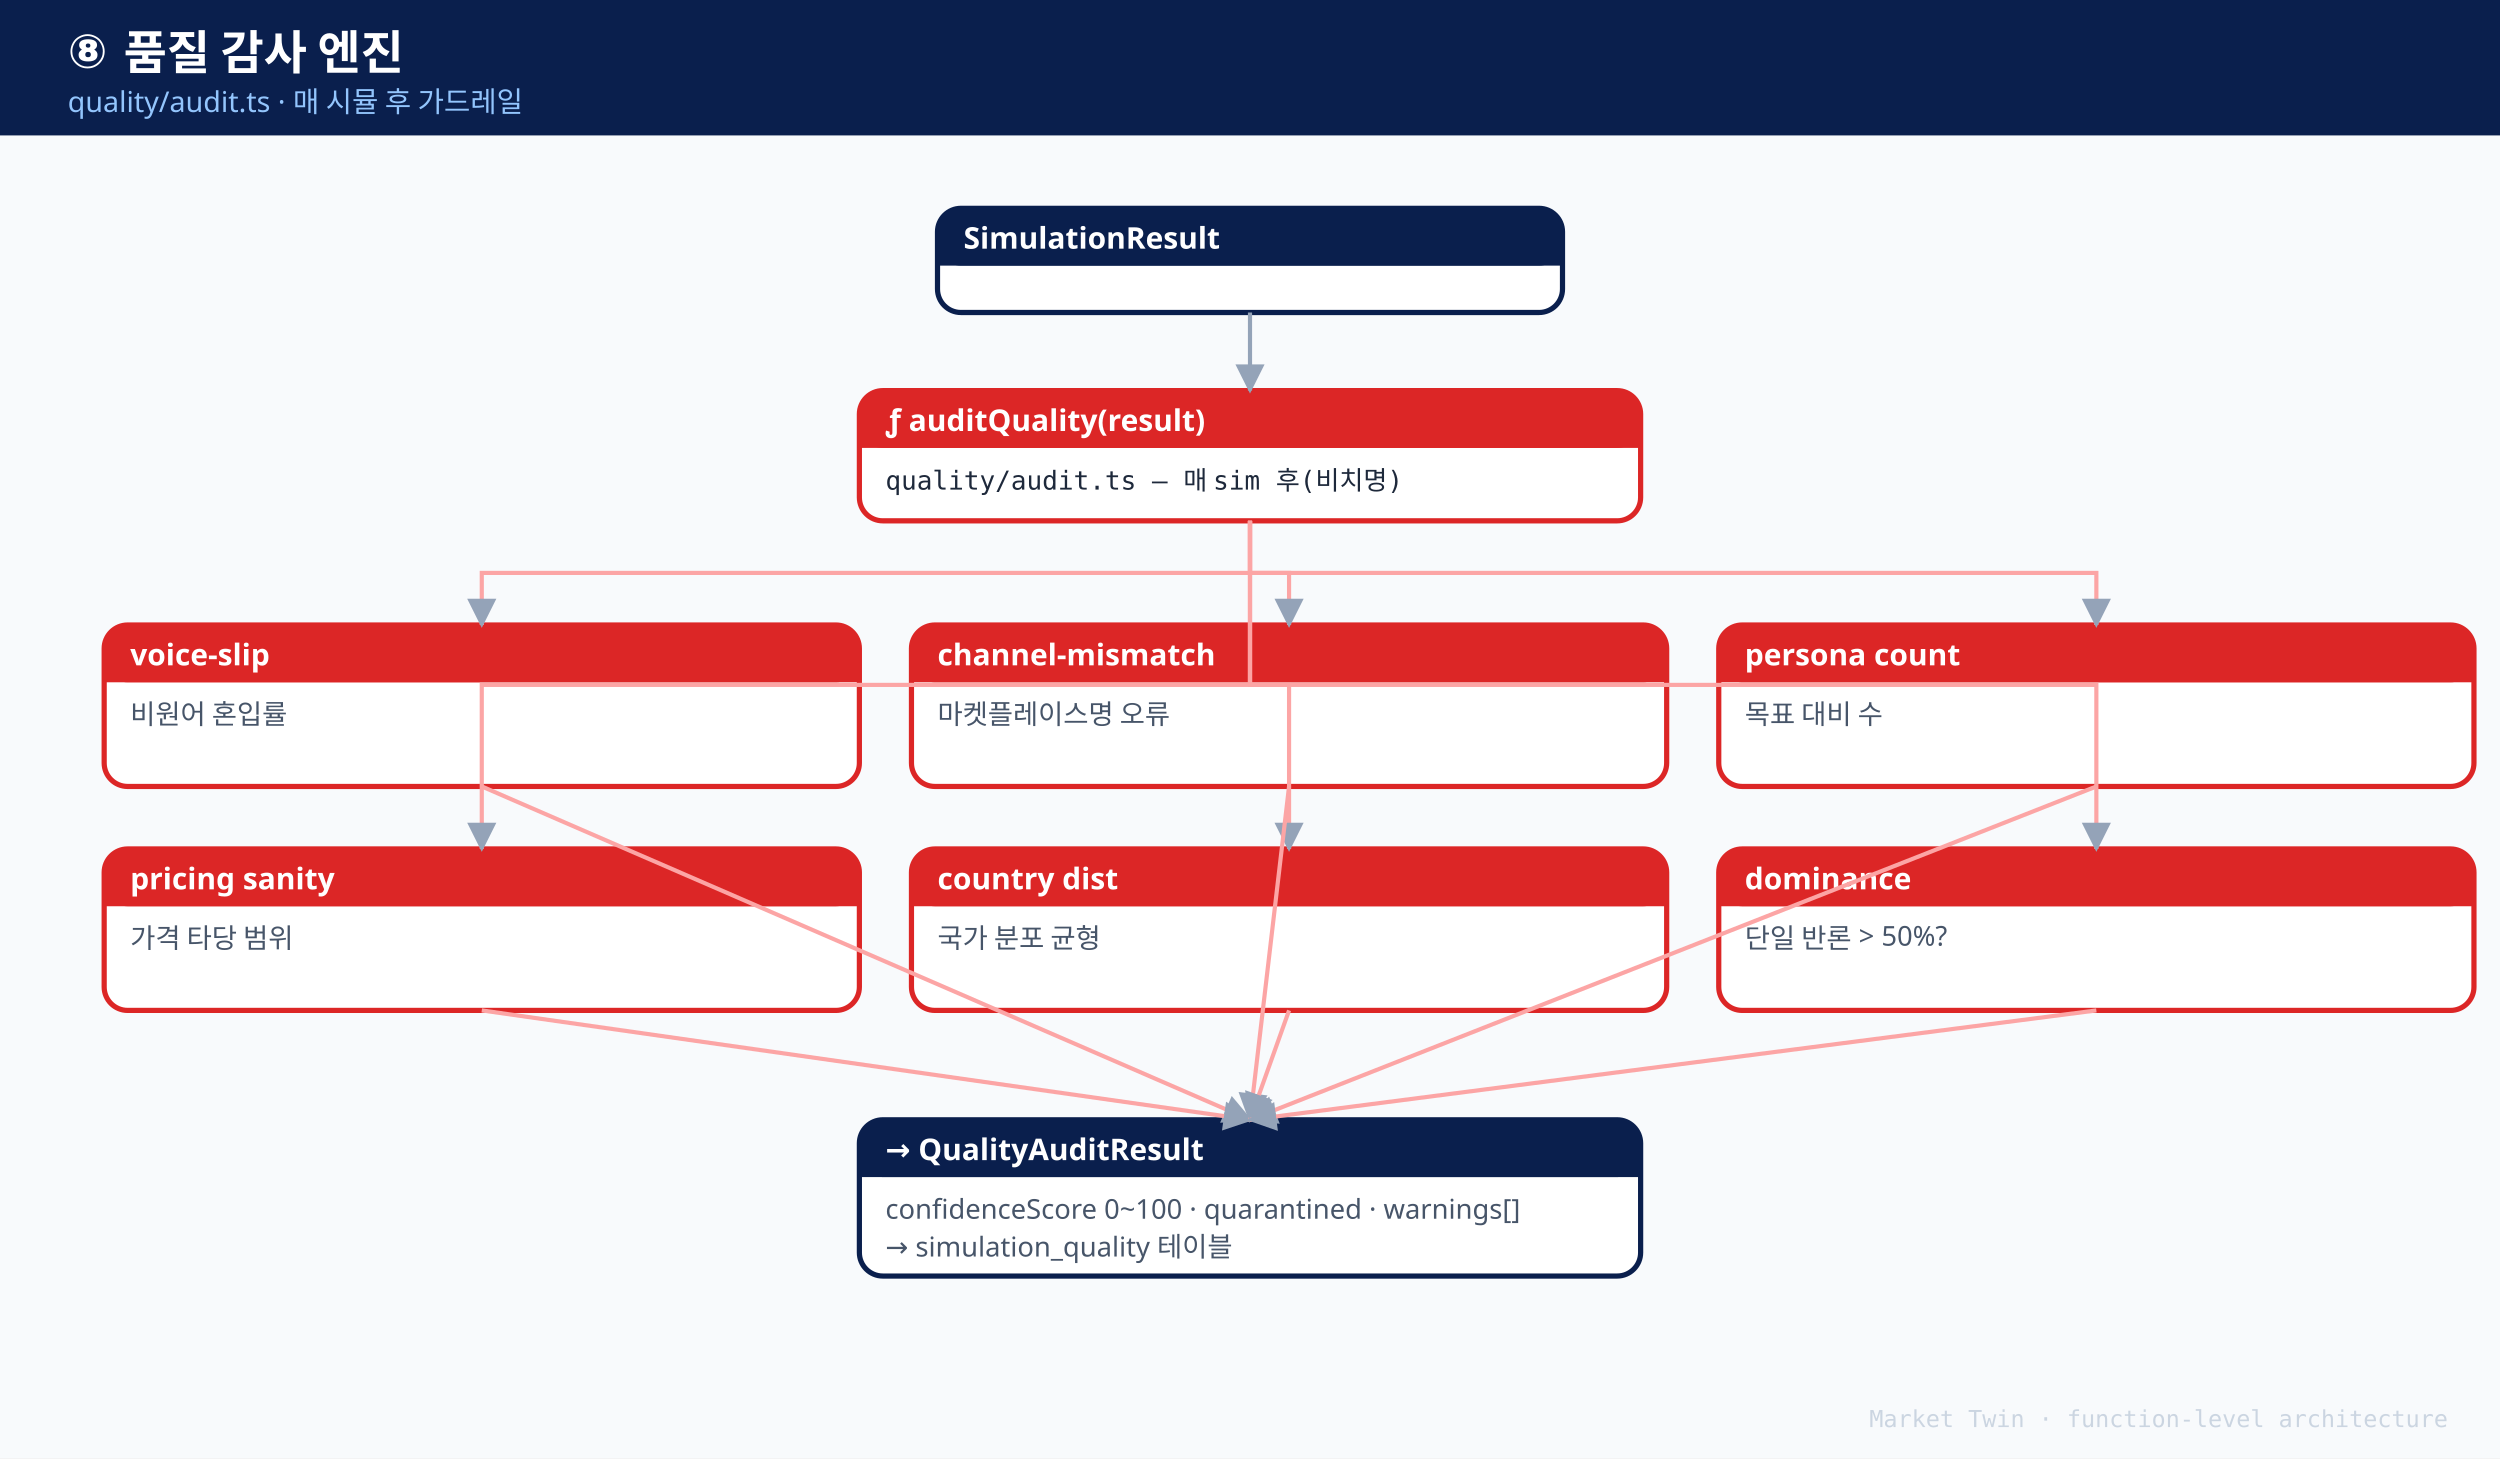
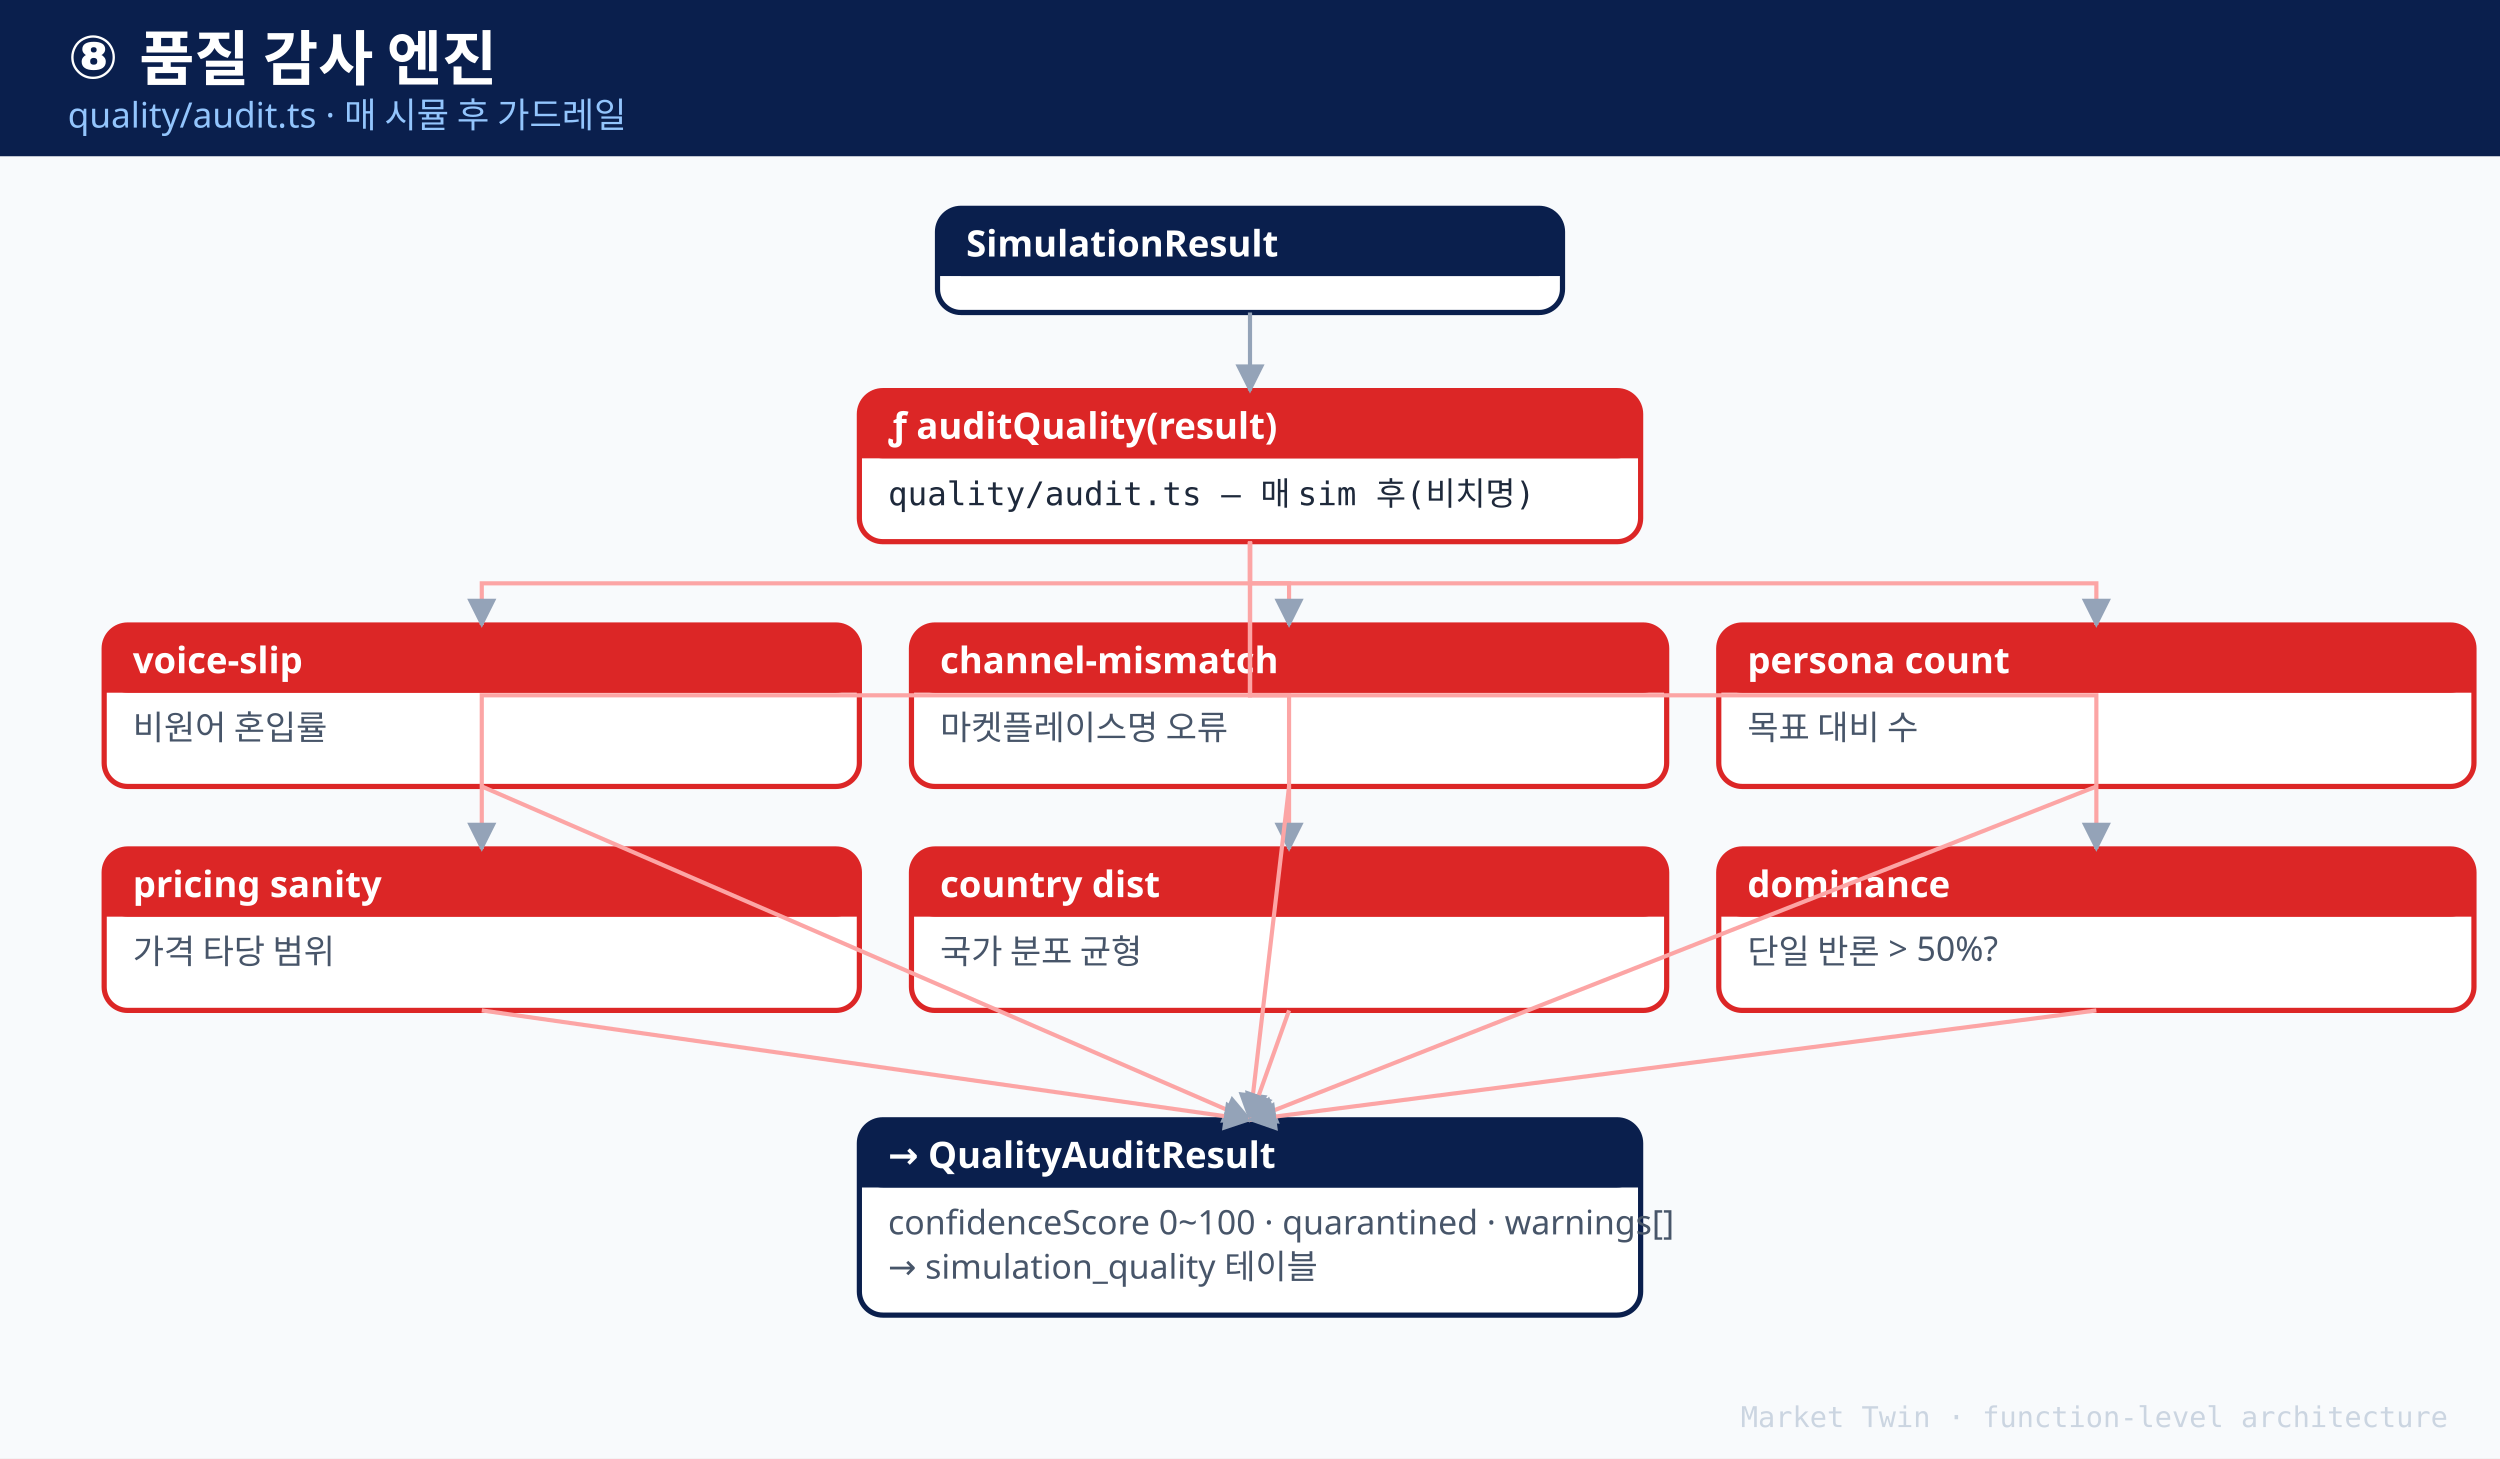
<svg xmlns="http://www.w3.org/2000/svg" width="960" height="560" viewBox="0 0 960 560">
  <defs>
    <marker id="arrow" viewBox="0 0 10 10" refX="9" refY="5" markerWidth="7" markerHeight="7" orient="auto-start-reverse">
      <path d="M0,0 L10,5 L0,10 z" fill="#94a3b8" />
    </marker>
  </defs>
  <rect width="960" height="560" fill="#f8fafc" />
-   <rect x="0" y="0" width="960" height="52" fill="#0a1f4d" />
-   <text x="26" y="26" font-family="'Malgun Gothic','Apple SD Gothic Neo','Noto Sans KR',sans-serif" font-size="18" font-weight="800" fill="#ffffff">⑧ 품질 감사 엔진</text>
-   <text x="26" y="43" font-family="'Malgun Gothic','Apple SD Gothic Neo','Noto Sans KR',sans-serif" font-size="11" fill="#93c5fd">quality/audit.ts · 매 시뮬 후 가드레일</text>
-   <text x="940" y="548" font-family="'Cascadia Code','Consolas','D2Coding',monospace" font-size="9" fill="#cbd5e1" text-anchor="end">Market Twin · function-level architecture</text>
+   <rect x="0" y="0" width="960" height="60" fill="#0a1f4d" />
+   <text x="26" y="30" font-family="'Malgun Gothic','Apple SD Gothic Neo','Noto Sans KR',sans-serif" font-size="23" font-weight="800" fill="#ffffff">⑧ 품질 감사 엔진</text>
+   <text x="26" y="49" font-family="'Malgun Gothic','Apple SD Gothic Neo','Noto Sans KR',sans-serif" font-size="13.5" fill="#93c5fd">quality/audit.ts · 매 시뮬 후 가드레일</text>
+   <text x="940" y="548" font-family="'Cascadia Code','Consolas','D2Coding',monospace" font-size="11" fill="#cbd5e1" text-anchor="end">Market Twin · function-level architecture</text>
  <rect x="360" y="80" width="240" height="40" rx="9" fill="#ffffff" stroke="#0a1f4d" stroke-width="2" />
-   <rect x="360" y="80" width="240" height="22" rx="9" fill="#0a1f4d" />
-   <rect x="360" y="91" width="240" height="11" fill="#0a1f4d" />
-   <text x="370" y="95.5" font-family="'Malgun Gothic','Apple SD Gothic Neo','Noto Sans KR',sans-serif" font-size="11.5" font-weight="700" fill="#ffffff">SimulationResult</text>
-   <rect x="330" y="150" width="300" height="50" rx="9" fill="#ffffff" stroke="#dc2626" stroke-width="2" />
-   <rect x="330" y="150" width="300" height="22" rx="9" fill="#dc2626" />
-   <rect x="330" y="161" width="300" height="11" fill="#dc2626" />
-   <text x="340" y="165.5" font-family="'Malgun Gothic','Apple SD Gothic Neo','Noto Sans KR',sans-serif" font-size="11.5" font-weight="700" fill="#ffffff">ƒ auditQuality(result)</text>
-   <text x="340" y="188" font-family="'Cascadia Code','Consolas','D2Coding',monospace" font-size="10" fill="#1e293b">quality/audit.ts — 매 sim 후(비치명)</text>
+   <rect x="360" y="80" width="240" height="26" rx="9" fill="#0a1f4d" />
+   <rect x="360" y="93" width="240" height="13" fill="#0a1f4d" />
+   <text x="371" y="98.5" font-family="'Malgun Gothic','Apple SD Gothic Neo','Noto Sans KR',sans-serif" font-size="14" font-weight="700" fill="#ffffff">SimulationResult</text>
+   <rect x="330" y="150" width="300" height="58" rx="9" fill="#ffffff" stroke="#dc2626" stroke-width="2" />
+   <rect x="330" y="150" width="300" height="26" rx="9" fill="#dc2626" />
+   <rect x="330" y="163" width="300" height="13" fill="#dc2626" />
+   <text x="341" y="168.5" font-family="'Malgun Gothic','Apple SD Gothic Neo','Noto Sans KR',sans-serif" font-size="14" font-weight="700" fill="#ffffff">ƒ auditQuality(result)</text>
+   <text x="341" y="194" font-family="'Cascadia Code','Consolas','D2Coding',monospace" font-size="12.5" fill="#1e293b">quality/audit.ts — 매 sim 후(비치명)</text>
  <rect x="40" y="240" width="290" height="62" rx="9" fill="#ffffff" stroke="#dc2626" stroke-width="2" />
-   <rect x="40" y="240" width="290" height="22" rx="9" fill="#dc2626" />
-   <rect x="40" y="251" width="290" height="11" fill="#dc2626" />
-   <text x="50" y="255.5" font-family="'Malgun Gothic','Apple SD Gothic Neo','Noto Sans KR',sans-serif" font-size="11.5" font-weight="700" fill="#ffffff">voice-slip</text>
-   <text x="50" y="278" font-family="'Malgun Gothic','Apple SD Gothic Neo','Noto Sans KR',sans-serif" font-size="10.5" fill="#475569">비원어 혼입률</text>
+   <rect x="40" y="240" width="290" height="26" rx="9" fill="#dc2626" />
+   <rect x="40" y="253" width="290" height="13" fill="#dc2626" />
+   <text x="51" y="258.5" font-family="'Malgun Gothic','Apple SD Gothic Neo','Noto Sans KR',sans-serif" font-size="14" font-weight="700" fill="#ffffff">voice-slip</text>
+   <text x="51" y="284" font-family="'Malgun Gothic','Apple SD Gothic Neo','Noto Sans KR',sans-serif" font-size="13" fill="#475569">비원어 혼입률</text>
  <rect x="350" y="240" width="290" height="62" rx="9" fill="#ffffff" stroke="#dc2626" stroke-width="2" />
-   <rect x="350" y="240" width="290" height="22" rx="9" fill="#dc2626" />
-   <rect x="350" y="251" width="290" height="11" fill="#dc2626" />
-   <text x="360" y="255.5" font-family="'Malgun Gothic','Apple SD Gothic Neo','Noto Sans KR',sans-serif" font-size="11.5" font-weight="700" fill="#ffffff">channel-mismatch</text>
-   <text x="360" y="278" font-family="'Malgun Gothic','Apple SD Gothic Neo','Noto Sans KR',sans-serif" font-size="10.5" fill="#475569">마켓플레이스명 오류</text>
+   <rect x="350" y="240" width="290" height="26" rx="9" fill="#dc2626" />
+   <rect x="350" y="253" width="290" height="13" fill="#dc2626" />
+   <text x="361" y="258.5" font-family="'Malgun Gothic','Apple SD Gothic Neo','Noto Sans KR',sans-serif" font-size="14" font-weight="700" fill="#ffffff">channel-mismatch</text>
+   <text x="361" y="284" font-family="'Malgun Gothic','Apple SD Gothic Neo','Noto Sans KR',sans-serif" font-size="13" fill="#475569">마켓플레이스명 오류</text>
  <rect x="660" y="240" width="290" height="62" rx="9" fill="#ffffff" stroke="#dc2626" stroke-width="2" />
-   <rect x="660" y="240" width="290" height="22" rx="9" fill="#dc2626" />
-   <rect x="660" y="251" width="290" height="11" fill="#dc2626" />
-   <text x="670" y="255.5" font-family="'Malgun Gothic','Apple SD Gothic Neo','Noto Sans KR',sans-serif" font-size="11.5" font-weight="700" fill="#ffffff">persona count</text>
-   <text x="670" y="278" font-family="'Malgun Gothic','Apple SD Gothic Neo','Noto Sans KR',sans-serif" font-size="10.5" fill="#475569">목표 대비 수</text>
+   <rect x="660" y="240" width="290" height="26" rx="9" fill="#dc2626" />
+   <rect x="660" y="253" width="290" height="13" fill="#dc2626" />
+   <text x="671" y="258.5" font-family="'Malgun Gothic','Apple SD Gothic Neo','Noto Sans KR',sans-serif" font-size="14" font-weight="700" fill="#ffffff">persona count</text>
+   <text x="671" y="284" font-family="'Malgun Gothic','Apple SD Gothic Neo','Noto Sans KR',sans-serif" font-size="13" fill="#475569">목표 대비 수</text>
  <rect x="40" y="326" width="290" height="62" rx="9" fill="#ffffff" stroke="#dc2626" stroke-width="2" />
-   <rect x="40" y="326" width="290" height="22" rx="9" fill="#dc2626" />
-   <rect x="40" y="337" width="290" height="11" fill="#dc2626" />
-   <text x="50" y="341.5" font-family="'Malgun Gothic','Apple SD Gothic Neo','Noto Sans KR',sans-serif" font-size="11.5" font-weight="700" fill="#ffffff">pricing sanity</text>
-   <text x="50" y="364" font-family="'Malgun Gothic','Apple SD Gothic Neo','Noto Sans KR',sans-serif" font-size="10.5" fill="#475569">가격 타당 범위</text>
+   <rect x="40" y="326" width="290" height="26" rx="9" fill="#dc2626" />
+   <rect x="40" y="339" width="290" height="13" fill="#dc2626" />
+   <text x="51" y="344.5" font-family="'Malgun Gothic','Apple SD Gothic Neo','Noto Sans KR',sans-serif" font-size="14" font-weight="700" fill="#ffffff">pricing sanity</text>
+   <text x="51" y="370" font-family="'Malgun Gothic','Apple SD Gothic Neo','Noto Sans KR',sans-serif" font-size="13" fill="#475569">가격 타당 범위</text>
  <rect x="350" y="326" width="290" height="62" rx="9" fill="#ffffff" stroke="#dc2626" stroke-width="2" />
-   <rect x="350" y="326" width="290" height="22" rx="9" fill="#dc2626" />
-   <rect x="350" y="337" width="290" height="11" fill="#dc2626" />
-   <text x="360" y="341.5" font-family="'Malgun Gothic','Apple SD Gothic Neo','Noto Sans KR',sans-serif" font-size="11.5" font-weight="700" fill="#ffffff">country dist</text>
-   <text x="360" y="364" font-family="'Malgun Gothic','Apple SD Gothic Neo','Noto Sans KR',sans-serif" font-size="10.5" fill="#475569">국가 분포 균형</text>
+   <rect x="350" y="326" width="290" height="26" rx="9" fill="#dc2626" />
+   <rect x="350" y="339" width="290" height="13" fill="#dc2626" />
+   <text x="361" y="344.5" font-family="'Malgun Gothic','Apple SD Gothic Neo','Noto Sans KR',sans-serif" font-size="14" font-weight="700" fill="#ffffff">country dist</text>
+   <text x="361" y="370" font-family="'Malgun Gothic','Apple SD Gothic Neo','Noto Sans KR',sans-serif" font-size="13" fill="#475569">국가 분포 균형</text>
  <rect x="660" y="326" width="290" height="62" rx="9" fill="#ffffff" stroke="#dc2626" stroke-width="2" />
-   <rect x="660" y="326" width="290" height="22" rx="9" fill="#dc2626" />
-   <rect x="660" y="337" width="290" height="11" fill="#dc2626" />
-   <text x="670" y="341.5" font-family="'Malgun Gothic','Apple SD Gothic Neo','Noto Sans KR',sans-serif" font-size="11.5" font-weight="700" fill="#ffffff">dominance</text>
-   <text x="670" y="364" font-family="'Malgun Gothic','Apple SD Gothic Neo','Noto Sans KR',sans-serif" font-size="10.5" fill="#475569">단일 반론 &gt; 50%?</text>
-   <rect x="330" y="430" width="300" height="60" rx="9" fill="#ffffff" stroke="#0a1f4d" stroke-width="2" />
-   <rect x="330" y="430" width="300" height="22" rx="9" fill="#0a1f4d" />
-   <rect x="330" y="441" width="300" height="11" fill="#0a1f4d" />
-   <text x="340" y="445.5" font-family="'Malgun Gothic','Apple SD Gothic Neo','Noto Sans KR',sans-serif" font-size="11.5" font-weight="700" fill="#ffffff">→ QualityAuditResult</text>
-   <text x="340" y="468" font-family="'Malgun Gothic','Apple SD Gothic Neo','Noto Sans KR',sans-serif" font-size="10.5" fill="#475569">confidenceScore 0~100 · quarantined · warnings[]</text>
-   <text x="340" y="482.5" font-family="'Malgun Gothic','Apple SD Gothic Neo','Noto Sans KR',sans-serif" font-size="10.5" fill="#475569">→ simulation_quality 테이블</text>
+   <rect x="660" y="326" width="290" height="26" rx="9" fill="#dc2626" />
+   <rect x="660" y="339" width="290" height="13" fill="#dc2626" />
+   <text x="671" y="344.5" font-family="'Malgun Gothic','Apple SD Gothic Neo','Noto Sans KR',sans-serif" font-size="14" font-weight="700" fill="#ffffff">dominance</text>
+   <text x="671" y="370" font-family="'Malgun Gothic','Apple SD Gothic Neo','Noto Sans KR',sans-serif" font-size="13" fill="#475569">단일 반론 &gt; 50%?</text>
+   <rect x="330" y="430" width="300" height="75" rx="9" fill="#ffffff" stroke="#0a1f4d" stroke-width="2" />
+   <rect x="330" y="430" width="300" height="26" rx="9" fill="#0a1f4d" />
+   <rect x="330" y="443" width="300" height="13" fill="#0a1f4d" />
+   <text x="341" y="448.5" font-family="'Malgun Gothic','Apple SD Gothic Neo','Noto Sans KR',sans-serif" font-size="14" font-weight="700" fill="#ffffff">→ QualityAuditResult</text>
+   <text x="341" y="474" font-family="'Malgun Gothic','Apple SD Gothic Neo','Noto Sans KR',sans-serif" font-size="13" fill="#475569">confidenceScore 0~100 · quarantined · warnings[]</text>
+   <text x="341" y="491" font-family="'Malgun Gothic','Apple SD Gothic Neo','Noto Sans KR',sans-serif" font-size="13" fill="#475569">→ simulation_quality 테이블</text>
  <path d="M480,120 L480,150" fill="none" stroke="#94a3b8" stroke-width="1.6" marker-end="url(#arrow)" />
-   <path d="M480,200 L480,220 L185,220 L185,240" fill="none" stroke="#fca5a5" stroke-width="1.6" marker-end="url(#arrow)" />
-   <path d="M480,200 L480,220 L495,220 L495,240" fill="none" stroke="#fca5a5" stroke-width="1.6" marker-end="url(#arrow)" />
-   <path d="M480,200 L480,220 L805,220 L805,240" fill="none" stroke="#fca5a5" stroke-width="1.6" marker-end="url(#arrow)" />
-   <path d="M480,200 L480,263 L185,263 L185,326" fill="none" stroke="#fca5a5" stroke-width="1.6" marker-end="url(#arrow)" />
-   <path d="M480,200 L480,263 L495,263 L495,326" fill="none" stroke="#fca5a5" stroke-width="1.6" marker-end="url(#arrow)" />
-   <path d="M480,200 L480,263 L805,263 L805,326" fill="none" stroke="#fca5a5" stroke-width="1.6" marker-end="url(#arrow)" />
+   <path d="M480,208 L480,224 L185,224 L185,240" fill="none" stroke="#fca5a5" stroke-width="1.6" marker-end="url(#arrow)" />
+   <path d="M480,208 L480,224 L495,224 L495,240" fill="none" stroke="#fca5a5" stroke-width="1.6" marker-end="url(#arrow)" />
+   <path d="M480,208 L480,224 L805,224 L805,240" fill="none" stroke="#fca5a5" stroke-width="1.6" marker-end="url(#arrow)" />
+   <path d="M480,208 L480,267 L185,267 L185,326" fill="none" stroke="#fca5a5" stroke-width="1.6" marker-end="url(#arrow)" />
+   <path d="M480,208 L480,267 L495,267 L495,326" fill="none" stroke="#fca5a5" stroke-width="1.6" marker-end="url(#arrow)" />
+   <path d="M480,208 L480,267 L805,267 L805,326" fill="none" stroke="#fca5a5" stroke-width="1.6" marker-end="url(#arrow)" />
  <path d="M185,302 L480,430" fill="none" stroke="#fca5a5" stroke-width="1.6" marker-end="url(#arrow)" />
  <path d="M495,302 L480,430" fill="none" stroke="#fca5a5" stroke-width="1.6" marker-end="url(#arrow)" />
  <path d="M805,302 L480,430" fill="none" stroke="#fca5a5" stroke-width="1.6" marker-end="url(#arrow)" />
  <path d="M185,388 L480,430" fill="none" stroke="#fca5a5" stroke-width="1.6" marker-end="url(#arrow)" />
  <path d="M495,388 L480,430" fill="none" stroke="#fca5a5" stroke-width="1.6" marker-end="url(#arrow)" />
  <path d="M805,388 L480,430" fill="none" stroke="#fca5a5" stroke-width="1.6" marker-end="url(#arrow)" />
</svg>
